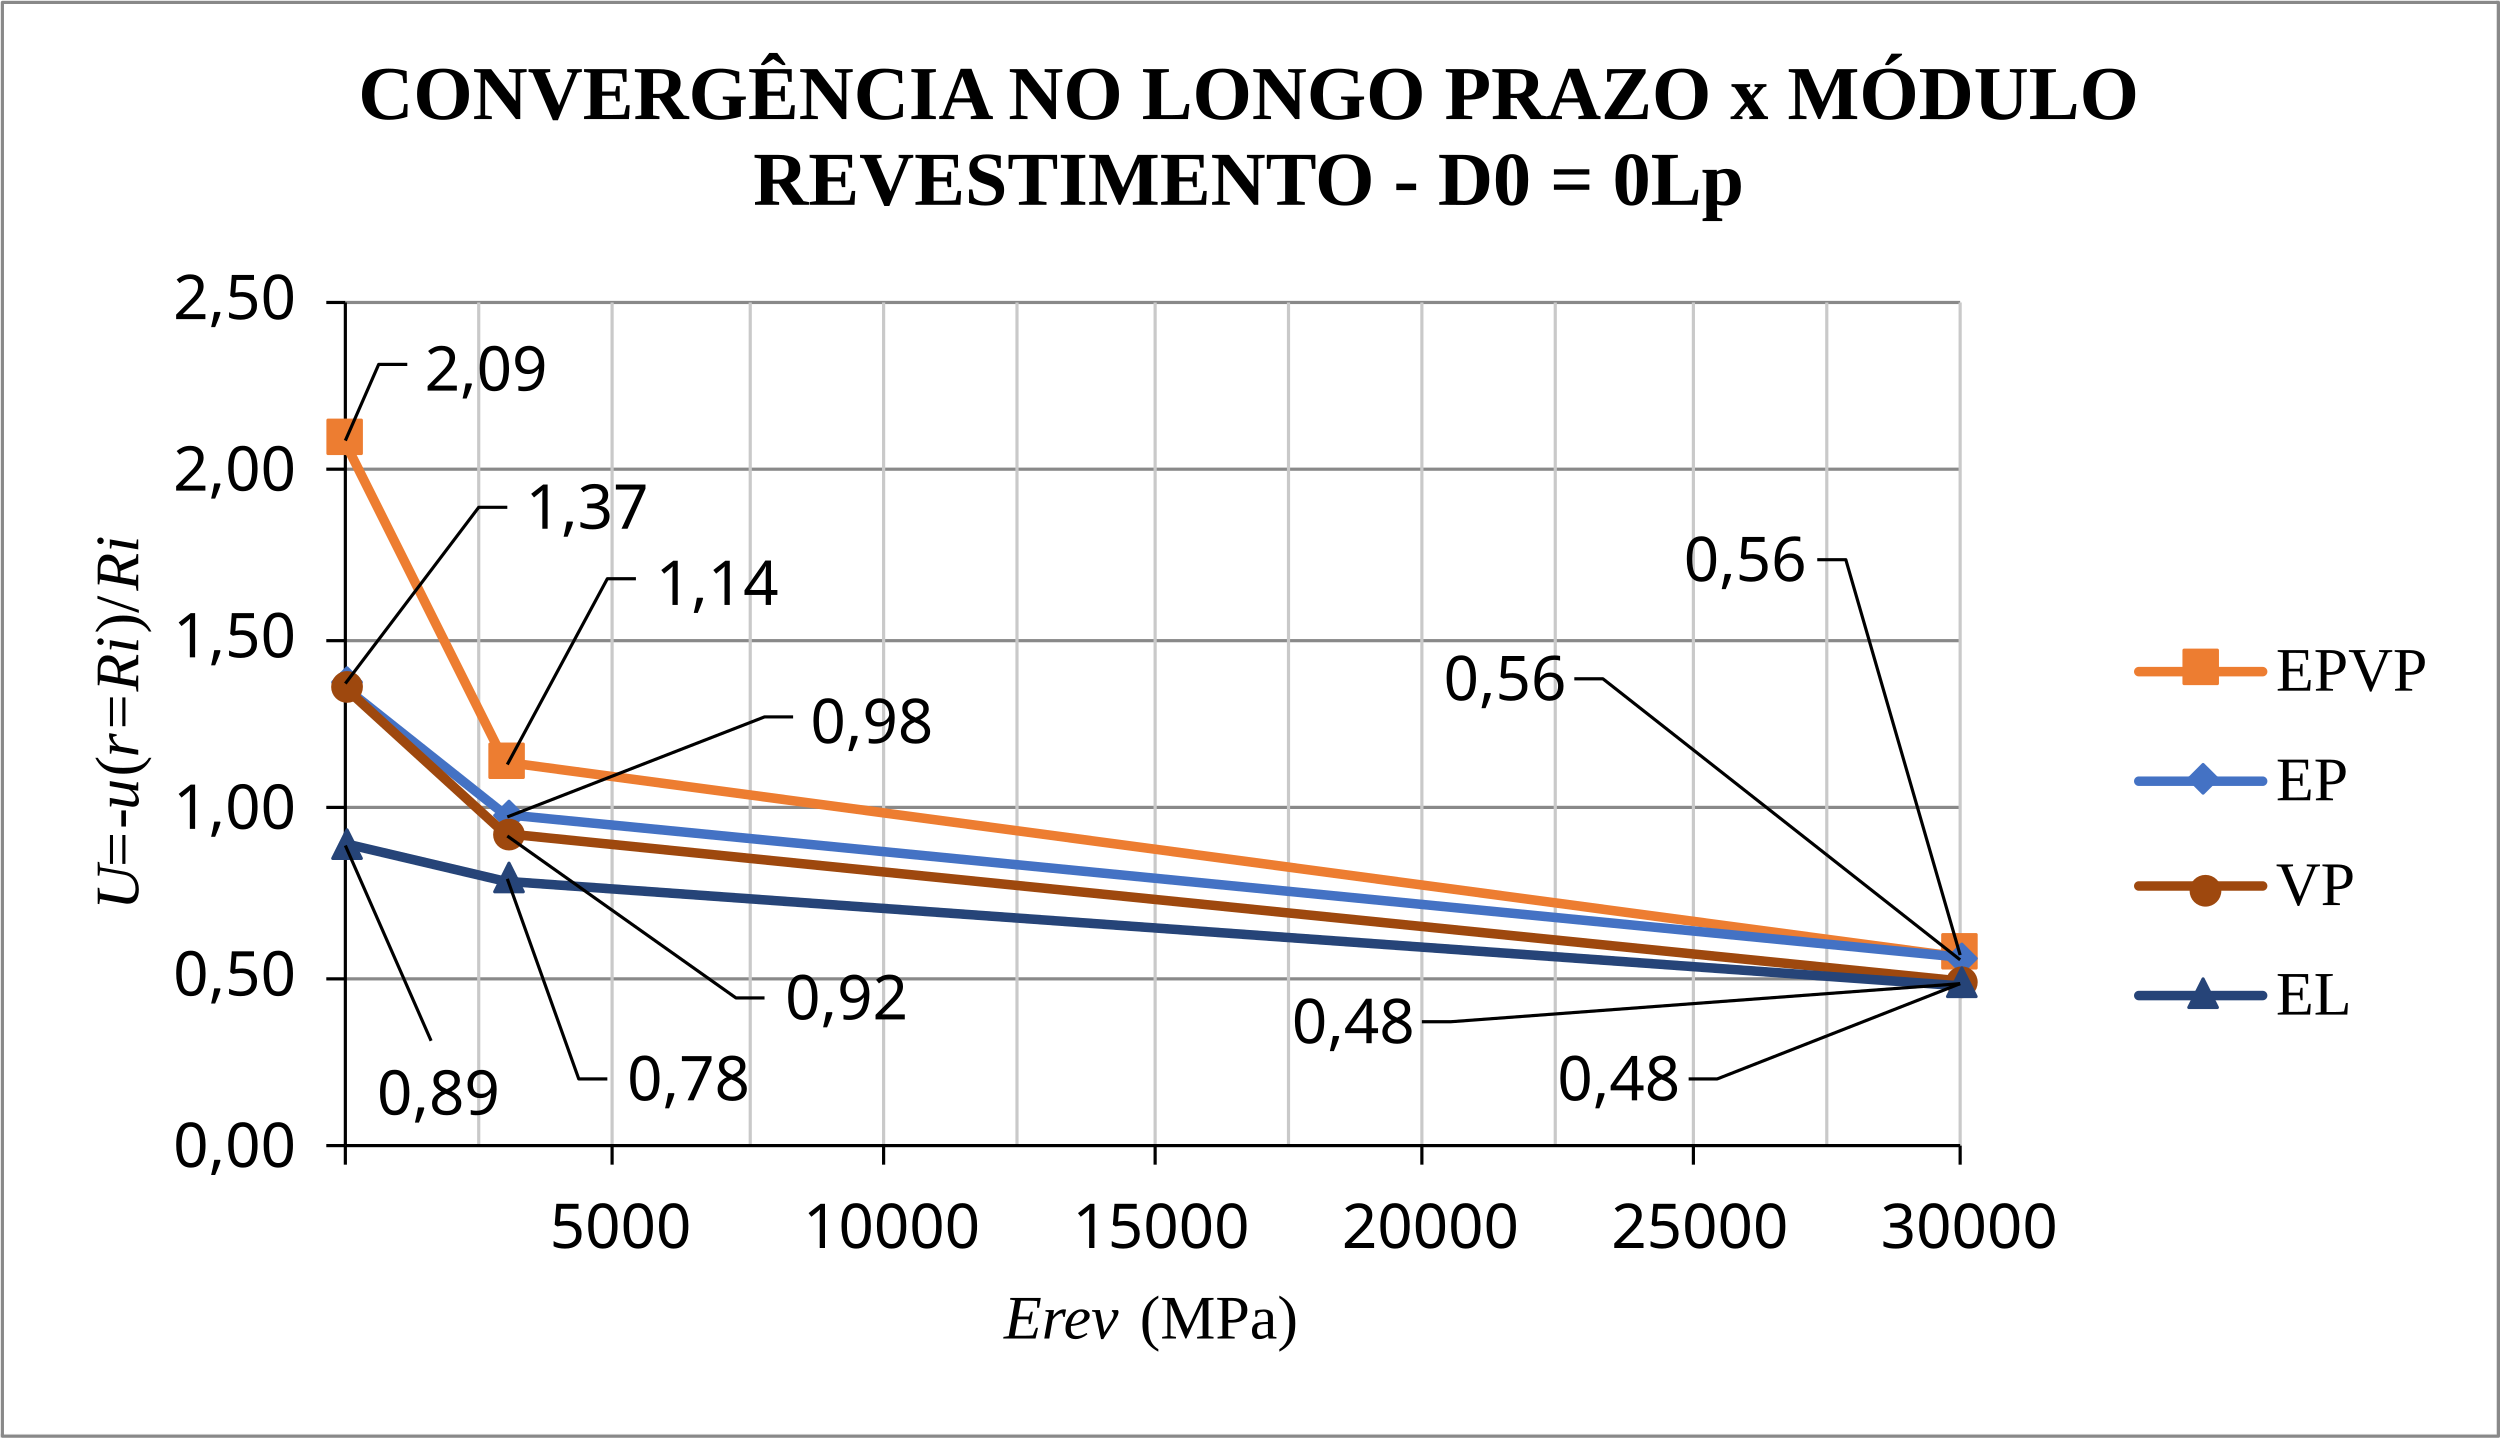
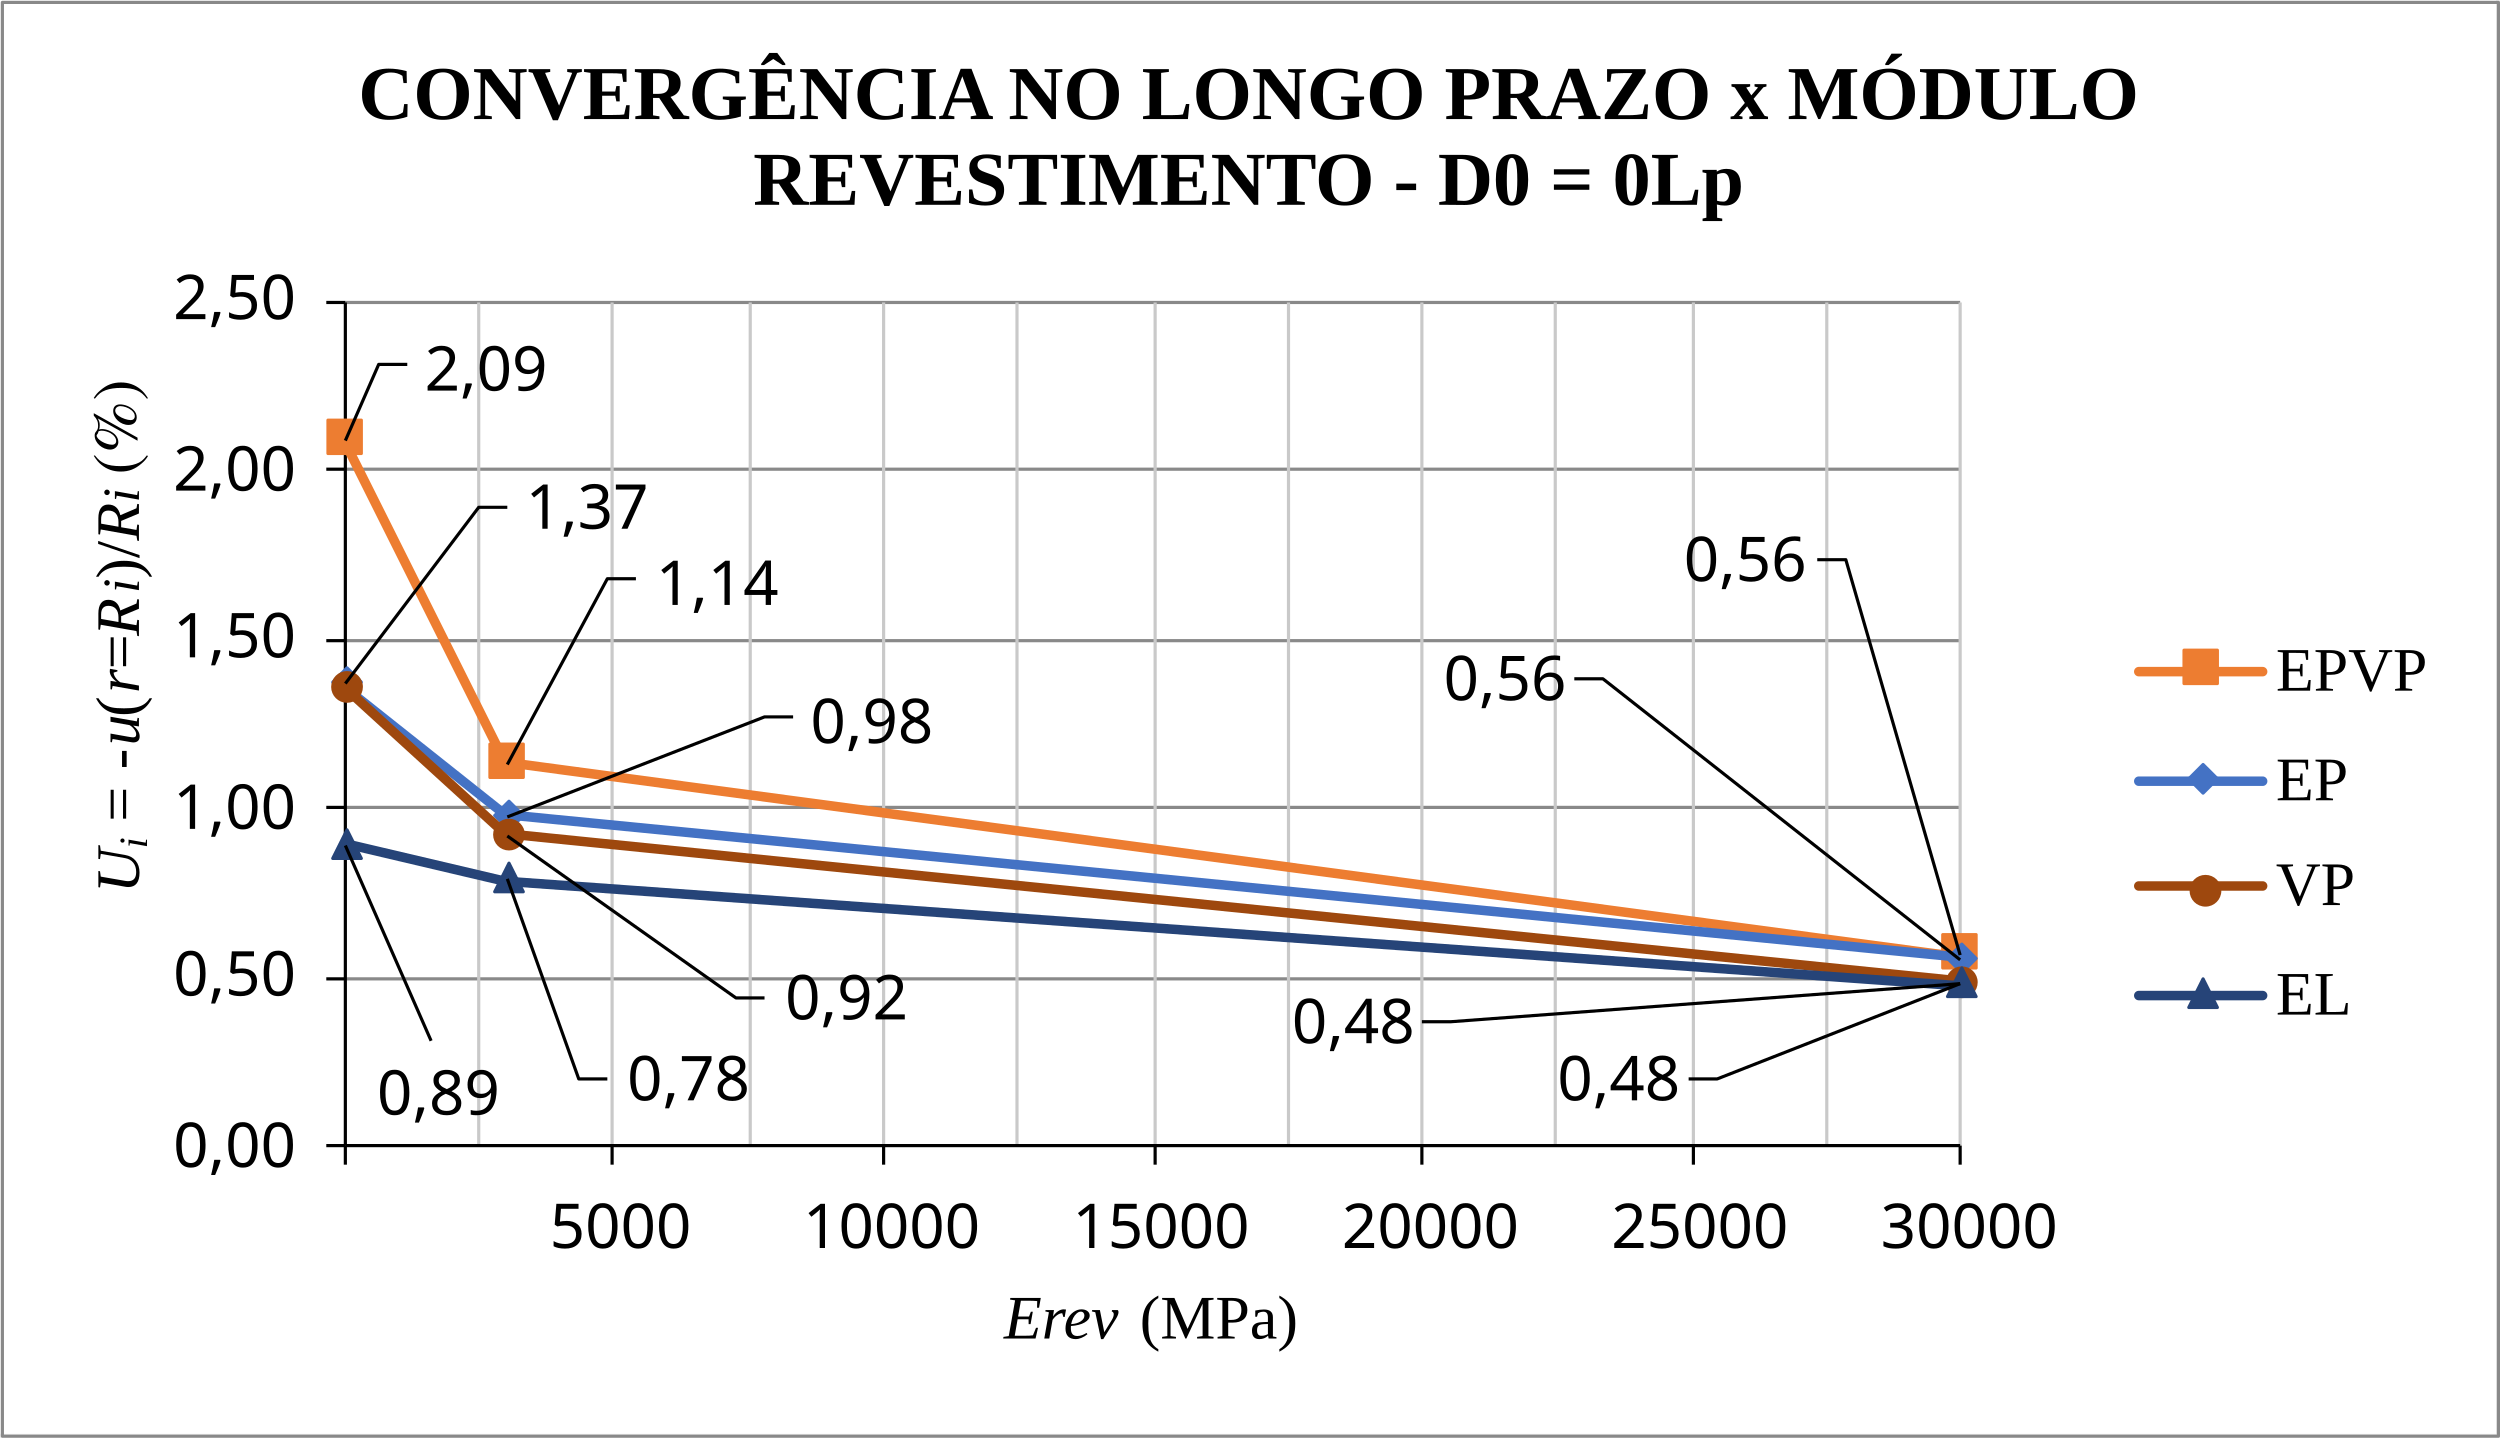
<svg xmlns="http://www.w3.org/2000/svg" width="138.862mm" height="79.86mm" viewBox="0 0 138.862 79.86" version="1.1" id="svg8">
  <defs id="defs2">
    <clipPath id="clip0">
      <rect x="987" y="676" width="527" height="302" id="rect833" />
    </clipPath>
    <clipPath id="clip1">
      <rect x="986" y="675" width="526" height="302" id="rect836" />
    </clipPath>
    <clipPath id="clip2">
      <rect x="986" y="675" width="526" height="302" id="rect839" />
    </clipPath>
    <clipPath id="clip3">
      <rect x="986" y="675" width="526" height="302" id="rect842" />
    </clipPath>
    <clipPath id="clip4">
      <rect x="986" y="675" width="526" height="302" id="rect845" />
    </clipPath>
    <clipPath id="clip5">
      <rect x="986" y="675" width="526" height="302" id="rect848" />
    </clipPath>
    <clipPath id="clip6">
      <rect x="986" y="675" width="526" height="302" id="rect851" />
    </clipPath>
    <clipPath id="clip7">
      <rect x="986" y="675" width="526" height="302" id="rect854" />
    </clipPath>
    <clipPath id="clip8">
      <rect x="1058" y="739" width="343" height="178" id="rect857" />
    </clipPath>
    <clipPath id="clip9">
      <rect x="986" y="675" width="526" height="302" id="rect860" />
    </clipPath>
    <clipPath id="clip10">
      <rect x="1058" y="739" width="343" height="178" id="rect863" />
    </clipPath>
    <clipPath id="clip11">
      <rect x="986" y="675" width="526" height="302" id="rect866" />
    </clipPath>
    <clipPath id="clip12">
      <rect x="1058" y="739" width="343" height="178" id="rect869" />
    </clipPath>
    <clipPath id="clip13">
      <rect x="986" y="675" width="526" height="302" id="rect872" />
    </clipPath>
    <clipPath id="clip14">
      <rect x="1058" y="739" width="343" height="178" id="rect875" />
    </clipPath>
    <clipPath id="clip15">
      <rect x="986" y="675" width="526" height="302" id="rect878" />
    </clipPath>
    <clipPath id="clip16">
      <rect x="986" y="675" width="526" height="302" id="rect881" />
    </clipPath>
    <clipPath id="clip17">
      <rect x="986" y="675" width="526" height="302" id="rect884" />
    </clipPath>
    <clipPath id="clip18">
      <rect x="986" y="675" width="526" height="302" id="rect887" />
    </clipPath>
    <clipPath id="clip19">
      <rect x="986" y="675" width="526" height="302" id="rect890" />
    </clipPath>
    <clipPath id="clip20">
      <rect x="986" y="675" width="526" height="302" id="rect893" />
    </clipPath>
    <clipPath id="clip21">
      <rect x="986" y="675" width="526" height="302" id="rect896" />
    </clipPath>
    <clipPath id="clip22">
      <rect x="986" y="675" width="526" height="302" id="rect899" />
    </clipPath>
    <clipPath id="clip23">
      <rect x="986" y="675" width="526" height="302" id="rect902" />
    </clipPath>
    <clipPath id="clip24">
      <rect x="986" y="675" width="526" height="302" id="rect905" />
    </clipPath>
    <clipPath id="clip25">
      <rect x="986" y="675" width="526" height="302" id="rect908" />
    </clipPath>
    <clipPath id="clip26">
      <rect x="986" y="675" width="526" height="302" id="rect911" />
    </clipPath>
    <clipPath id="clip27">
      <rect x="986" y="675" width="526" height="302" id="rect914" />
    </clipPath>
    <clipPath id="clip28">
      <rect x="986" y="675" width="526" height="302" id="rect917" />
    </clipPath>
    <clipPath id="clip29">
      <rect x="986" y="675" width="526" height="302" id="rect920" />
    </clipPath>
    <clipPath id="clip30">
      <rect x="986" y="675" width="526" height="302" id="rect923" />
    </clipPath>
    <clipPath id="clip31">
      <rect x="986" y="675" width="526" height="302" id="rect926" />
    </clipPath>
    <clipPath id="clip32">
      <rect x="986" y="675" width="526" height="302" id="rect929" />
    </clipPath>
    <clipPath id="clip33">
      <rect x="986" y="675" width="526" height="302" id="rect932" />
    </clipPath>
    <clipPath id="clip34">
      <rect x="986" y="675" width="526" height="302" id="rect935" />
    </clipPath>
    <clipPath id="clip35">
      <rect x="986" y="675" width="526" height="302" id="rect938" />
    </clipPath>
    <clipPath id="clip36">
      <rect x="986" y="675" width="526" height="302" id="rect941" />
    </clipPath>
    <clipPath id="clip37">
      <rect x="986" y="675" width="526" height="302" id="rect944" />
    </clipPath>
    <clipPath id="clip38">
      <rect x="986" y="675" width="526" height="302" id="rect947" />
    </clipPath>
    <clipPath id="clip39">
      <rect x="986" y="675" width="526" height="302" id="rect950" />
    </clipPath>
    <clipPath id="clip40">
      <rect x="986" y="675" width="526" height="302" id="rect953" />
    </clipPath>
    <clipPath id="clip41">
      <rect x="986" y="675" width="526" height="302" id="rect956" />
    </clipPath>
    <clipPath id="clip42">
      <rect x="986" y="675" width="526" height="302" id="rect959" />
    </clipPath>
    <clipPath id="clip43">
      <rect x="986" y="675" width="526" height="302" id="rect962" />
    </clipPath>
    <clipPath id="clip44">
      <rect x="986" y="675" width="526" height="302" id="rect965" />
    </clipPath>
    <clipPath id="clip45">
      <rect x="986" y="675" width="526" height="302" id="rect968" />
    </clipPath>
    <clipPath id="clip46">
      <rect x="986" y="675" width="526" height="302" id="rect971" />
    </clipPath>
    <clipPath id="clip47">
      <rect x="986" y="675" width="526" height="302" id="rect974" />
    </clipPath>
    <clipPath id="clip48">
      <rect x="986" y="675" width="526" height="302" id="rect977" />
    </clipPath>
    <clipPath id="clip49">
      <rect x="986" y="675" width="526" height="302" id="rect980" />
    </clipPath>
    <clipPath id="clip50">
      <rect x="986" y="675" width="526" height="302" id="rect983" />
    </clipPath>
    <clipPath id="clip51">
      <rect x="986" y="675" width="526" height="302" id="rect986" />
    </clipPath>
    <clipPath id="clip52">
      <rect x="986" y="675" width="526" height="302" id="rect989" />
    </clipPath>
    <clipPath id="clip53">
      <rect x="986" y="675" width="526" height="302" id="rect992" />
    </clipPath>
    <clipPath id="clip0-0">
      <rect x="625" y="862" width="525" height="302" id="rect1056" />
    </clipPath>
    <clipPath id="clip1-2">
      <rect x="625" y="861" width="523" height="302" id="rect1059" />
    </clipPath>
    <clipPath id="clip2-9">
      <rect x="625" y="861" width="523" height="302" id="rect1062" />
    </clipPath>
    <clipPath id="clip3-0">
      <rect x="625" y="861" width="523" height="302" id="rect1065" />
    </clipPath>
    <clipPath id="clip4-6">
      <rect x="625" y="861" width="523" height="302" id="rect1068" />
    </clipPath>
    <clipPath id="clip5-6">
      <rect x="625" y="861" width="523" height="302" id="rect1071" />
    </clipPath>
    <clipPath id="clip6-5">
      <rect x="625" y="861" width="523" height="302" id="rect1074" />
    </clipPath>
    <clipPath id="clip7-4">
      <rect x="625" y="861" width="523" height="302" id="rect1077" />
    </clipPath>
    <clipPath id="clip8-1">
      <rect x="697" y="925" width="340" height="178" id="rect1080" />
    </clipPath>
    <clipPath id="clip9-7">
      <rect x="625" y="861" width="523" height="302" id="rect1083" />
    </clipPath>
    <clipPath id="clip10-4">
      <rect x="697" y="925" width="340" height="178" id="rect1086" />
    </clipPath>
    <clipPath id="clip11-6">
      <rect x="625" y="861" width="523" height="302" id="rect1089" />
    </clipPath>
    <clipPath id="clip12-2">
      <rect x="697" y="925" width="340" height="178" id="rect1092" />
    </clipPath>
    <clipPath id="clip13-6">
      <rect x="625" y="861" width="523" height="302" id="rect1095" />
    </clipPath>
    <clipPath id="clip14-5">
      <rect x="697" y="925" width="340" height="178" id="rect1098" />
    </clipPath>
    <clipPath id="clip15-8">
      <rect x="625" y="861" width="523" height="302" id="rect1101" />
    </clipPath>
    <clipPath id="clip16-7">
      <rect x="625" y="861" width="523" height="302" id="rect1104" />
    </clipPath>
    <clipPath id="clip17-2">
      <rect x="625" y="861" width="523" height="302" id="rect1107" />
    </clipPath>
    <clipPath id="clip18-9">
      <rect x="625" y="861" width="523" height="302" id="rect1110" />
    </clipPath>
    <clipPath id="clip19-1">
      <rect x="625" y="861" width="523" height="302" id="rect1113" />
    </clipPath>
    <clipPath id="clip20-9">
      <rect x="625" y="861" width="523" height="302" id="rect1116" />
    </clipPath>
    <clipPath id="clip21-6">
      <rect x="625" y="861" width="523" height="302" id="rect1119" />
    </clipPath>
    <clipPath id="clip22-5">
      <rect x="625" y="861" width="523" height="302" id="rect1122" />
    </clipPath>
    <clipPath id="clip23-3">
      <rect x="625" y="861" width="523" height="302" id="rect1125" />
    </clipPath>
    <clipPath id="clip24-0">
      <rect x="625" y="861" width="523" height="302" id="rect1128" />
    </clipPath>
    <clipPath id="clip25-4">
      <rect x="625" y="861" width="523" height="302" id="rect1131" />
    </clipPath>
    <clipPath id="clip26-7">
      <rect x="625" y="861" width="523" height="302" id="rect1134" />
    </clipPath>
    <clipPath id="clip27-1">
      <rect x="625" y="861" width="523" height="302" id="rect1137" />
    </clipPath>
    <clipPath id="clip28-0">
      <rect x="625" y="861" width="523" height="302" id="rect1140" />
    </clipPath>
    <clipPath id="clip29-0">
      <rect x="625" y="861" width="523" height="302" id="rect1143" />
    </clipPath>
    <clipPath id="clip30-7">
      <rect x="625" y="861" width="523" height="302" id="rect1146" />
    </clipPath>
    <clipPath id="clip31-2">
      <rect x="625" y="861" width="523" height="302" id="rect1149" />
    </clipPath>
    <clipPath id="clip32-0">
      <rect x="625" y="861" width="523" height="302" id="rect1152" />
    </clipPath>
    <clipPath id="clip33-2">
      <rect x="625" y="861" width="523" height="302" id="rect1155" />
    </clipPath>
    <clipPath id="clip34-0">
      <rect x="625" y="861" width="523" height="302" id="rect1158" />
    </clipPath>
    <clipPath id="clip35-2">
      <rect x="625" y="861" width="523" height="302" id="rect1161" />
    </clipPath>
    <clipPath id="clip36-4">
      <rect x="625" y="861" width="523" height="302" id="rect1164" />
    </clipPath>
    <clipPath id="clip37-5">
      <rect x="625" y="861" width="523" height="302" id="rect1167" />
    </clipPath>
    <clipPath id="clip38-0">
      <rect x="625" y="861" width="523" height="302" id="rect1170" />
    </clipPath>
    <clipPath id="clip39-0">
      <rect x="625" y="861" width="523" height="302" id="rect1173" />
    </clipPath>
    <clipPath id="clip40-1">
      <rect x="625" y="861" width="523" height="302" id="rect1176" />
    </clipPath>
    <clipPath id="clip41-2">
      <rect x="625" y="861" width="523" height="302" id="rect1179" />
    </clipPath>
    <clipPath id="clip42-7">
      <rect x="625" y="861" width="523" height="302" id="rect1182" />
    </clipPath>
    <clipPath id="clip43-9">
      <rect x="625" y="861" width="523" height="302" id="rect1185" />
    </clipPath>
    <clipPath id="clip44-7">
      <rect x="625" y="861" width="523" height="302" id="rect1188" />
    </clipPath>
    <clipPath id="clip45-0">
      <rect x="625" y="861" width="523" height="302" id="rect1191" />
    </clipPath>
    <clipPath id="clip46-9">
      <rect x="625" y="861" width="523" height="302" id="rect1194" />
    </clipPath>
    <clipPath id="clip47-9">
      <rect x="625" y="861" width="523" height="302" id="rect1197" />
    </clipPath>
    <clipPath id="clip48-2">
      <rect x="625" y="861" width="523" height="302" id="rect1200" />
    </clipPath>
    <clipPath id="clip49-0">
      <rect x="625" y="861" width="523" height="302" id="rect1203" />
    </clipPath>
    <clipPath id="clip50-2">
      <rect x="625" y="861" width="523" height="302" id="rect1206" />
    </clipPath>
    <clipPath id="clip51-8">
      <rect x="625" y="861" width="523" height="302" id="rect1209" />
    </clipPath>
    <clipPath id="clip52-7">
      <rect x="625" y="861" width="523" height="302" id="rect1212" />
    </clipPath>
    <clipPath id="clip53-4">
      <rect x="625" y="861" width="523" height="302" id="rect1215" />
    </clipPath>
    <clipPath id="clip54">
      <rect x="625" y="861" width="523" height="302" id="rect1218" />
    </clipPath>
    <clipPath id="clip55">
      <rect x="625" y="861" width="523" height="302" id="rect1221" />
    </clipPath>
    <clipPath id="clip56">
      <rect x="625" y="861" width="523" height="302" id="rect1224" />
    </clipPath>
    <clipPath id="clip57">
      <rect x="625" y="861" width="523" height="302" id="rect1227-4" />
    </clipPath>
    <clipPath id="clip58">
      <rect x="625" y="861" width="523" height="302" id="rect1230" />
    </clipPath>
    <clipPath id="clip59">
      <rect x="625" y="861" width="523" height="302" id="rect1233" />
    </clipPath>
    <clipPath id="clip60">
      <rect x="625" y="861" width="523" height="302" id="rect1236" />
    </clipPath>
    <clipPath id="clip61">
      <rect x="625" y="861" width="523" height="302" id="rect1239" />
    </clipPath>
    <clipPath id="clip62">
      <rect x="625" y="861" width="523" height="302" id="rect1242" />
    </clipPath>
    <clipPath id="clip63">
      <rect x="625" y="861" width="523" height="302" id="rect1245" />
    </clipPath>
    <clipPath id="clip64">
      <rect x="625" y="861" width="523" height="302" id="rect1248" />
    </clipPath>
    <clipPath id="clip65">
      <rect x="625" y="861" width="523" height="302" id="rect1251" />
    </clipPath>
    <clipPath id="clip66">
      <rect x="625" y="861" width="523" height="302" id="rect1254" />
    </clipPath>
    <clipPath id="clip67">
      <rect x="625" y="861" width="523" height="302" id="rect1257" />
    </clipPath>
    <clipPath id="clip68">
      <rect x="625" y="861" width="523" height="302" id="rect1260" />
    </clipPath>
    <clipPath id="clip69">
      <rect x="625" y="861" width="523" height="302" id="rect1263" />
    </clipPath>
    <clipPath id="clip70">
      <rect x="625" y="861" width="523" height="302" id="rect1266" />
    </clipPath>
    <clipPath id="clip71">
      <rect x="625" y="861" width="523" height="302" id="rect1269" />
    </clipPath>
    <clipPath id="clip72">
      <rect x="625" y="861" width="523" height="302" id="rect1272" />
    </clipPath>
    <clipPath id="clip73">
      <rect x="625" y="861" width="523" height="302" id="rect1275" />
    </clipPath>
    <clipPath id="clip74">
      <rect x="625" y="861" width="523" height="302" id="rect1278" />
    </clipPath>
    <clipPath id="clip75">
      <rect x="625" y="861" width="523" height="302" id="rect1281" />
+     </clipPath>
+     <clipPath id="clip66-4">
+       <rect x="0" y="0" width="531" height="302" id="rect2214" />
+     </clipPath>
+     <clipPath id="clip67-2">
+       <rect x="0" y="0" width="531" height="302" id="rect2217" />
+     </clipPath>
+     <clipPath id="clip68-1">
+       <rect x="0" y="0" width="531" height="302" id="rect2220" />
+     </clipPath>
+     <clipPath id="clip69-6">
+       <rect x="0" y="0" width="531" height="302" id="rect2223" />
+     </clipPath>
+     <clipPath id="clip70-4">
+       <rect x="0" y="0" width="531" height="302" id="rect2226" />
+     </clipPath>
+     <clipPath id="clip71-6">
+       <rect x="0" y="0" width="531" height="302" id="rect2229" />
+     </clipPath>
+     <clipPath id="clip72-4">
+       <rect x="0" y="0" width="531" height="302" id="rect2232" />
+     </clipPath>
+     <clipPath id="clip73-7">
+       <rect x="0" y="0" width="531" height="302" id="rect2235" />
+     </clipPath>
+     <clipPath id="clip74-7">
+       <rect x="0" y="0" width="531" height="302" id="rect2238" />
+     </clipPath>
+     <clipPath id="clip75-9">
+       <rect x="0" y="0" width="531" height="302" id="rect2241" />
+     </clipPath>
+     <clipPath id="clip76-3">
+       <rect x="0" y="0" width="531" height="302" id="rect2244" />
+     </clipPath>
+     <clipPath id="clip77-2">
+       <rect x="0" y="0" width="531" height="302" id="rect2247" />
    </clipPath>
  </defs>
  <g id="layer1" transform="translate(-45.48498,-174.7839)">
    <g clip-path="url(#clip0-0)" transform="matrix(0.2645833,0,0,0.2645833,-119.8796,-53.28693)" id="g1606">
      <rect x="625" y="862" width="524" height="301" fill="#ffffff" id="rect1286" />
      <g clip-path="url(#clip1-2)" id="g1290">
        <rect x="697" y="925" width="340" height="177" fill="#ffffff" id="rect1288" />
      </g>
      <g clip-path="url(#clip2-9)" id="g1294">
        <path d="m 697.5,1067.5 h 339 m -339,-36 h 339 m -339,-35 h 339 m -339,-36 h 339 m -339,-35 h 339" stroke="#898989" stroke-width="0.667" stroke-linejoin="round" stroke-miterlimit="10" fill="none" id="path1292" />
      </g>
      <g clip-path="url(#clip3-0)" id="g1298">
        <path d="m 725.5,925.5 v 177 m 28,-177 v 177 m 29,-177 v 177 m 28,-177 v 177 m 28,-177 v 177 m 29,-177 v 177 m 28,-177 v 177 m 28,-177 v 177 m 28,-177 v 177 m 29,-177 v 177 m 28,-177 v 177 m 28,-177 v 177" stroke="#c9c9c9" stroke-width="0.667" stroke-linejoin="round" stroke-miterlimit="10" fill="none" id="path1296" />
      </g>
      <g clip-path="url(#clip4-6)" id="g1302">
        <path d="M 0,0 1.04987e-4,177" stroke="#000000" stroke-width="0.667" stroke-linejoin="round" stroke-miterlimit="10" fill="none" fill-rule="evenodd" transform="matrix(1,0,0,-1,697.5,1102.5)" id="path1300" />
      </g>
      <g clip-path="url(#clip5-6)" id="g1306">
        <path d="m 693.5,1102.5 h 4 m -4,-35 h 4 m -4,-36 h 4 m -4,-35 h 4 m -4,-36 h 4 m -4,-35 h 4" stroke="#000000" stroke-width="0.667" stroke-linejoin="round" stroke-miterlimit="10" fill="none" id="path1304" />
      </g>
      <g clip-path="url(#clip6-5)" id="g1310">
        <path d="m 697.5,1102.5 h 339" stroke="#000000" stroke-width="0.667" stroke-linejoin="round" stroke-miterlimit="10" fill="none" fill-rule="evenodd" id="path1308" />
      </g>
      <g clip-path="url(#clip7-4)" id="g1314">
        <path d="m 697.5,1102.5 v 4 m 56,-4 v 4 m 57,-4 v 4 m 57,-4 v 4 m 56,-4 v 4 m 57,-4 v 4 m 56,-4 v 4" stroke="#000000" stroke-width="0.667" stroke-linejoin="round" stroke-miterlimit="10" fill="none" id="path1312" />
      </g>
      <g clip-path="url(#clip8-1)" id="g1318">
        <path d="m 697,954 34,68 306,41" stroke="#ed7d31" stroke-width="2" stroke-linecap="round" stroke-linejoin="round" stroke-miterlimit="10" fill="none" id="path1316" />
      </g>
      <g clip-path="url(#clip9-7)" id="g1326">
        <path d="m 693.853,950.206 h 7 v 7 h -7 z" stroke="#ed7d31" stroke-width="0.667" stroke-linejoin="round" stroke-miterlimit="10" fill="#ed7d31" id="path1320" />
        <path d="m 727.853,1018.21 h 7 v 7 h -7 z" stroke="#ed7d31" stroke-width="0.667" stroke-linejoin="round" stroke-miterlimit="10" fill="#ed7d31" id="path1322" />
        <path d="m 1032.85,1058.21 h 7 v 7 h -7 z" stroke="#ed7d31" stroke-width="0.667" stroke-linejoin="round" stroke-miterlimit="10" fill="#ed7d31" id="path1324" />
      </g>
      <g clip-path="url(#clip10-4)" id="g1330">
        <path d="m 697,1006 34,27 306,30" stroke="#4472c4" stroke-width="2" stroke-linecap="round" stroke-linejoin="round" stroke-miterlimit="10" fill="none" id="path1328" />
      </g>
      <g clip-path="url(#clip11-6)" id="g1338">
        <path d="m 697.853,1002.21 3,3 -3,3 -3,-3 z" stroke="#4472c4" stroke-width="0.667" stroke-linejoin="round" stroke-miterlimit="10" fill="#4472c4" id="path1332" />
        <path d="m 731.853,1030.21 3,3 -3,3 -3,-3 z" stroke="#4472c4" stroke-width="0.667" stroke-linejoin="round" stroke-miterlimit="10" fill="#4472c4" id="path1334" />
        <path d="m 1036.85,1060.21 3,3 -3,3 -3,-3 z" stroke="#4472c4" stroke-width="0.667" stroke-linejoin="round" stroke-miterlimit="10" fill="#4472c4" id="path1336" />
      </g>
      <g clip-path="url(#clip12-2)" id="g1342">
        <path d="m 697,1006 34,31 306,31" stroke="#9e480e" stroke-width="2" stroke-linecap="round" stroke-linejoin="round" stroke-miterlimit="10" fill="none" id="path1340" />
      </g>
      <g clip-path="url(#clip13-6)" id="g1350">
        <path d="m 700.853,1006.21 c 0,1.65 -1.343,3 -3,3 -1.657,0 -3,-1.35 -3,-3 0,-1.66 1.343,-3 3,-3 1.657,0 3,1.34 3,3 z" stroke="#9e480e" stroke-width="0.667" stroke-linejoin="round" stroke-miterlimit="10" fill="#9e480e" id="path1344" />
        <path d="m 734.853,1037.21 c 0,1.65 -1.343,3 -3,3 -1.657,0 -3,-1.35 -3,-3 0,-1.66 1.343,-3 3,-3 1.657,0 3,1.34 3,3 z" stroke="#9e480e" stroke-width="0.667" stroke-linejoin="round" stroke-miterlimit="10" fill="#9e480e" id="path1346" />
        <path d="m 1039.85,1068.21 c 0,1.65 -1.34,3 -3,3 -1.65,0 -3,-1.35 -3,-3 0,-1.66 1.35,-3 3,-3 1.66,0 3,1.34 3,3 z" stroke="#9e480e" stroke-width="0.667" stroke-linejoin="round" stroke-miterlimit="10" fill="#9e480e" id="path1348" />
      </g>
      <g clip-path="url(#clip14-5)" id="g1354">
        <path d="m 697,1039 34,8 306,22" stroke="#264478" stroke-width="2" stroke-linecap="round" stroke-linejoin="round" stroke-miterlimit="10" fill="none" id="path1352" />
      </g>
      <g clip-path="url(#clip15-8)" id="g1362">
        <path d="m 697.853,1036.21 3,6 h -6 z" stroke="#264478" stroke-width="0.667" stroke-linejoin="round" stroke-miterlimit="10" fill="#264478" id="path1356" />
        <path d="m 731.853,1043.21 3,6 h -6 z" stroke="#264478" stroke-width="0.667" stroke-linejoin="round" stroke-miterlimit="10" fill="#264478" id="path1358" />
        <path d="m 1036.85,1065.21 3,6 h -6 z" stroke="#264478" stroke-width="0.667" stroke-linejoin="round" stroke-miterlimit="10" fill="#264478" id="path1360" />
      </g>
      <g clip-path="url(#clip16-7)" id="g1366">
        <path d="m 697.5,954.5 7,-16 h 6" stroke="#000000" stroke-width="0.667" stroke-linejoin="round" stroke-miterlimit="10" fill="none" id="path1364" />
      </g>
      <g clip-path="url(#clip17-2)" id="g1370">
        <path d="m 731.5,1022.5 21,-39 h 6" stroke="#000000" stroke-width="0.667" stroke-linejoin="round" stroke-miterlimit="10" fill="none" id="path1368" />
      </g>
      <g clip-path="url(#clip18-9)" id="g1374">
        <path d="m 1036.5,1062.5 -24,-83 h -6" stroke="#000000" stroke-width="0.667" stroke-linejoin="round" stroke-miterlimit="10" fill="none" id="path1372" />
      </g>
      <g clip-path="url(#clip19-1)" id="g1378">
        <text font-family="Calibri, Calibri_MSFontService, sans-serif" font-weight="400" font-size="13px" transform="translate(714.141,944)" id="text1376">2,09</text>
      </g>
      <g clip-path="url(#clip20-9)" id="g1382">
        <text font-family="Calibri, Calibri_MSFontService, sans-serif" font-weight="400" font-size="13px" transform="translate(762.672,989)" id="text1380">1,14</text>
      </g>
      <g clip-path="url(#clip21-6)" id="g1386">
        <text font-family="Calibri, Calibri_MSFontService, sans-serif" font-weight="400" font-size="13px" transform="translate(978.477,984)" id="text1384">0,56</text>
      </g>
      <g clip-path="url(#clip22-5)" id="g1390">
        <path d="m 697.5,1005.5 28,-37 h 6" stroke="#000000" stroke-width="0.667" stroke-linejoin="round" stroke-miterlimit="10" fill="none" id="path1388" />
      </g>
      <g clip-path="url(#clip23-3)" id="g1394">
        <path d="m 731.5,1033.5 54,-21 h 6" stroke="#000000" stroke-width="0.667" stroke-linejoin="round" stroke-miterlimit="10" fill="none" id="path1392" />
      </g>
      <g clip-path="url(#clip24-0)" id="g1398">
        <path d="m 1036.5,1063.5 -75,-59 h -6" stroke="#000000" stroke-width="0.667" stroke-linejoin="round" stroke-miterlimit="10" fill="none" id="path1396" />
      </g>
      <g clip-path="url(#clip25-4)" id="g1402">
        <text font-family="Calibri, Calibri_MSFontService, sans-serif" font-weight="400" font-size="13px" transform="translate(735.355,973)" id="text1400">1,37</text>
      </g>
      <g clip-path="url(#clip26-7)" id="g1406">
        <text font-family="Calibri, Calibri_MSFontService, sans-serif" font-weight="400" font-size="13px" transform="translate(795.132,1018)" id="text1404">0,98</text>
      </g>
      <g clip-path="url(#clip27-1)" id="g1410">
        <text font-family="Calibri, Calibri_MSFontService, sans-serif" font-weight="400" font-size="13px" transform="translate(928.051,1009)" id="text1408">0,56</text>
      </g>
      <g clip-path="url(#clip28-0)" id="g1414">
        <path d="m 731.5,1037.5 48,34 h 6" stroke="#000000" stroke-width="0.667" stroke-linejoin="round" stroke-miterlimit="10" fill="none" id="path1412" />
      </g>
      <g clip-path="url(#clip29-0)" id="g1418">
        <path d="m 1036.5,1068.5 -107,8 h -6" stroke="#000000" stroke-width="0.667" stroke-linejoin="round" stroke-miterlimit="10" fill="none" id="path1416" />
      </g>
      <g clip-path="url(#clip30-7)" id="g1422">
        <text font-family="Calibri, Calibri_MSFontService, sans-serif" font-weight="400" font-size="13px" transform="translate(789.824,1076)" id="text1420">0,92</text>
      </g>
      <g clip-path="url(#clip31-2)" id="g1426">
        <text font-family="Calibri, Calibri_MSFontService, sans-serif" font-weight="400" font-size="13px" transform="translate(896.205,1081)" id="text1424">0,48</text>
      </g>
      <g clip-path="url(#clip32-0)" id="g1430">
        <path d="m 697.5,1039.5 18,41" stroke="#000000" stroke-width="0.667" stroke-linejoin="round" stroke-miterlimit="10" fill="none" id="path1428" />
      </g>
      <g clip-path="url(#clip33-2)" id="g1434">
        <path d="m 731.5,1046.5 15,42 h 6" stroke="#000000" stroke-width="0.667" stroke-linejoin="round" stroke-miterlimit="10" fill="none" id="path1432" />
      </g>
      <g clip-path="url(#clip34-0)" id="g1438">
        <path d="m 1036.5,1068.5 -51,20 h -6" stroke="#000000" stroke-width="0.667" stroke-linejoin="round" stroke-miterlimit="10" fill="none" id="path1436" />
      </g>
      <g clip-path="url(#clip35-2)" id="g1442">
        <text font-family="Calibri, Calibri_MSFontService, sans-serif" font-weight="400" font-size="13px" transform="translate(704.139,1096)" id="text1440">0,89</text>
      </g>
      <g clip-path="url(#clip36-4)" id="g1446">
        <text font-family="Calibri, Calibri_MSFontService, sans-serif" font-weight="400" font-size="13px" transform="translate(756.651,1093)" id="text1444">0,78</text>
      </g>
      <g clip-path="url(#clip37-5)" id="g1450">
        <text font-family="Calibri, Calibri_MSFontService, sans-serif" font-weight="400" font-size="13px" transform="translate(951.935,1093)" id="text1448">0,48</text>
      </g>
      <g clip-path="url(#clip38-0)" id="g1454">
        <text font-family="Calibri, Calibri_MSFontService, sans-serif" font-weight="400" font-size="13px" transform="translate(661.353,1107)" id="text1452">0,00</text>
      </g>
      <g clip-path="url(#clip39-0)" id="g1458">
        <text font-family="Calibri, Calibri_MSFontService, sans-serif" font-weight="400" font-size="13px" transform="translate(661.353,1071)" id="text1456">0,50</text>
      </g>
      <g clip-path="url(#clip40-1)" id="g1462">
        <text font-family="Calibri, Calibri_MSFontService, sans-serif" font-weight="400" font-size="13px" transform="translate(661.353,1036)" id="text1460">1,00</text>
      </g>
      <g clip-path="url(#clip41-2)" id="g1466">
        <text font-family="Calibri, Calibri_MSFontService, sans-serif" font-weight="400" font-size="13px" transform="translate(661.353,1000)" id="text1464">1,50</text>
      </g>
      <g clip-path="url(#clip42-7)" id="g1470">
        <text font-family="Calibri, Calibri_MSFontService, sans-serif" font-weight="400" font-size="13px" transform="translate(661.353,965)" id="text1468">2,00</text>
      </g>
      <g clip-path="url(#clip43-9)" id="g1474">
        <text font-family="Calibri, Calibri_MSFontService, sans-serif" font-weight="400" font-size="13px" transform="translate(661.353,929)" id="text1472">2,50</text>
      </g>
      <g clip-path="url(#clip44-7)" id="g1478">
        <text font-family="Calibri, Calibri_MSFontService, sans-serif" font-weight="400" font-size="13px" transform="translate(740.406,1124)" id="text1476">5000</text>
      </g>
      <g clip-path="url(#clip45-0)" id="g1482">
        <text font-family="Calibri, Calibri_MSFontService, sans-serif" font-weight="400" font-size="13px" transform="translate(793.585,1124)" id="text1480">10000</text>
      </g>
      <g clip-path="url(#clip46-9)" id="g1486">
        <text font-family="Calibri, Calibri_MSFontService, sans-serif" font-weight="400" font-size="13px" transform="translate(850.144,1124)" id="text1484">15000</text>
      </g>
      <g clip-path="url(#clip47-9)" id="g1490">
        <text font-family="Calibri, Calibri_MSFontService, sans-serif" font-weight="400" font-size="13px" transform="translate(906.703,1124)" id="text1488">20000</text>
      </g>
      <g clip-path="url(#clip48-2)" id="g1494">
        <text font-family="Calibri, Calibri_MSFontService, sans-serif" font-weight="400" font-size="13px" transform="translate(963.261,1124)" id="text1492">25000</text>
      </g>
      <g clip-path="url(#clip49-0)" id="g1498">
        <text font-family="Calibri, Calibri_MSFontService, sans-serif" font-weight="400" font-size="13px" transform="translate(1019.82,1124)" id="text1496">30000</text>
      </g>
-       <g clip-path="url(#clip50-2)" id="g1502">
-         <text font-family="'Times New Roman', 'Times New Roman_MSFontService', sans-serif" font-style="italic" font-weight="400" font-size="13px" transform="rotate(-90,853.51,199.49)" id="text1500">U</text>
-       </g>
-       <g clip-path="url(#clip51-8)" id="g1506">
-         <text font-family="'Times New Roman', 'Times New Roman_MSFontService', sans-serif" font-weight="400" font-size="13px" transform="rotate(-90,849.01,194.99)" id="text1504">=</text>
-       </g>
-       <g clip-path="url(#clip52-7)" id="g1510">
-         <text font-family="'Times New Roman', 'Times New Roman_MSFontService', sans-serif" font-weight="400" font-size="13px" transform="rotate(-90,845.01,190.99)" id="text1508">-</text>
-       </g>
-       <g clip-path="url(#clip53-4)" id="g1514">
-         <text font-family="'Times New Roman', 'Times New Roman_MSFontService', sans-serif" font-style="italic" font-weight="400" font-size="13px" transform="rotate(-90,843.01,188.99)" id="text1512">u</text>
-       </g>
-       <g clip-path="url(#clip54)" id="g1518">
-         <text font-family="'Times New Roman', 'Times New Roman_MSFontService', sans-serif" font-weight="400" font-size="13px" transform="rotate(-90,839.51,185.49)" id="text1516">(</text>
-       </g>
-       <g clip-path="url(#clip55)" id="g1522">
-         <text font-family="'Times New Roman', 'Times New Roman_MSFontService', sans-serif" font-style="italic" font-weight="400" font-size="13px" transform="rotate(-90,837.51,183.49)" id="text1520">r=Ri</text>
-       </g>
-       <g clip-path="url(#clip56)" id="g1526">
-         <text font-family="'Times New Roman', 'Times New Roman_MSFontService', sans-serif" font-weight="400" font-size="13px" transform="rotate(-90,824.51,170.49)" id="text1524">)/</text>
-       </g>
-       <g clip-path="url(#clip57)" id="g1530">
-         <text font-family="'Times New Roman', 'Times New Roman_MSFontService', sans-serif" font-style="italic" font-weight="400" font-size="13px" transform="rotate(-90,820.01,165.99)" id="text1528">Ri</text>
-       </g>
      <g clip-path="url(#clip58)" id="g1534">
        <text font-family="'Times New Roman', 'Times New Roman_MSFontService', sans-serif" font-style="italic" font-weight="400" font-size="13px" transform="translate(835.757,1143)" id="text1532">Erev</text>
      </g>
      <g clip-path="url(#clip59)" id="g1538">
        <text font-family="'Times New Roman', 'Times New Roman_MSFontService', sans-serif" font-weight="400" font-size="13px" transform="translate(864.264,1143)" id="text1536">(MPa)</text>
      </g>
      <g clip-path="url(#clip60)" id="g1542">
        <text font-family="'Times New Roman', 'Times New Roman_MSFontService', sans-serif" font-weight="700" font-size="16px" transform="translate(700.22,887)" id="text1540">CONVERGÊNCIA NO LONGO PRAZO x MÓDULO</text>
      </g>
      <g clip-path="url(#clip61)" id="g1546">
        <text font-family="'Times New Roman', 'Times New Roman_MSFontService', sans-serif" font-weight="700" font-size="16px" transform="translate(783.126,905)" id="text1544">REVESTIMENTO</text>
      </g>
      <g clip-path="url(#clip62)" id="g1550">
        <text font-family="'Times New Roman', 'Times New Roman_MSFontService', sans-serif" font-weight="700" font-size="16px" transform="translate(917.54,905)" id="text1548">-</text>
      </g>
      <g clip-path="url(#clip63)" id="g1554">
        <text font-family="'Times New Roman', 'Times New Roman_MSFontService', sans-serif" font-weight="700" font-size="16px" transform="translate(926.866,905)" id="text1552">D0 = 0Lp</text>
      </g>
      <g clip-path="url(#clip64)" id="g1558">
        <path d="m 1074,1003 h 26" stroke="#ed7d31" stroke-width="2" stroke-linecap="round" stroke-linejoin="round" stroke-miterlimit="10" fill="none" fill-rule="evenodd" id="path1556" />
      </g>
      <g clip-path="url(#clip65)" id="g1562">
        <path d="m 1083.5,998.5 h 7 v 7 h -7 z" stroke="#ed7d31" stroke-width="0.667" stroke-linejoin="round" stroke-miterlimit="10" fill="#ed7d31" id="path1560" />
      </g>
      <g clip-path="url(#clip66)" id="g1566">
        <text font-family="'Times New Roman', 'Times New Roman_MSFontService', sans-serif" font-weight="400" font-size="13px" transform="translate(1102.79,1007)" id="text1564">EPVP</text>
      </g>
      <g clip-path="url(#clip67)" id="g1570">
        <path d="m 1074,1026 h 26" stroke="#4472c4" stroke-width="2" stroke-linecap="round" stroke-linejoin="round" stroke-miterlimit="10" fill="none" fill-rule="evenodd" id="path1568" />
      </g>
      <g clip-path="url(#clip68)" id="g1574">
        <path d="m 1087.5,1022.5 3,3 -3,3 -3,-3 z" stroke="#4472c4" stroke-width="0.667" stroke-linejoin="round" stroke-miterlimit="10" fill="#4472c4" id="path1572" />
      </g>
      <g clip-path="url(#clip69)" id="g1578">
        <text font-family="'Times New Roman', 'Times New Roman_MSFontService', sans-serif" font-weight="400" font-size="13px" transform="translate(1102.79,1030)" id="text1576">EP</text>
      </g>
      <g clip-path="url(#clip70)" id="g1582">
        <path d="m 1074,1048 h 26" stroke="#9e480e" stroke-width="2" stroke-linecap="round" stroke-linejoin="round" stroke-miterlimit="10" fill="none" fill-rule="evenodd" id="path1580" />
      </g>
      <g clip-path="url(#clip71)" id="g1586">
        <path d="m 1091,1049 c 0,1.66 -1.34,3 -3,3 -1.66,0 -3,-1.34 -3,-3 0,-1.66 1.34,-3 3,-3 1.66,0 3,1.34 3,3 z" stroke="#9e480e" stroke-width="0.667" stroke-linejoin="round" stroke-miterlimit="10" fill="#9e480e" id="path1584" />
      </g>
      <g clip-path="url(#clip72)" id="g1590">
        <text font-family="'Times New Roman', 'Times New Roman_MSFontService', sans-serif" font-weight="400" font-size="13px" transform="translate(1102.79,1052)" id="text1588">VP</text>
      </g>
      <g clip-path="url(#clip73)" id="g1594">
        <path d="m 1074,1071 h 26" stroke="#264478" stroke-width="2" stroke-linecap="round" stroke-linejoin="round" stroke-miterlimit="10" fill="none" fill-rule="evenodd" id="path1592" />
      </g>
      <g clip-path="url(#clip74)" id="g1598">
        <path d="m 1087.5,1067.5 3,6 h -6 z" stroke="#264478" stroke-width="0.667" stroke-linejoin="round" stroke-miterlimit="10" fill="#264478" id="path1596" />
      </g>
      <g clip-path="url(#clip75)" id="g1602">
        <text font-family="'Times New Roman', 'Times New Roman_MSFontService', sans-serif" font-weight="400" font-size="13px" transform="translate(1102.79,1075)" id="text1600">EL</text>
      </g>
      <rect x="625.5" y="862.5" width="524" height="301" stroke="#898989" stroke-width="0.667" stroke-linejoin="round" stroke-miterlimit="10" fill="none" id="rect1604" />
+       <g clip-path="url(#clip66-4)" id="g2531" transform="translate(625.5,864.5)">
+         <text font-family="'Times New Roman', 'Times New Roman_MSFontService', sans-serif" font-style="italic" font-weight="400" font-size="13px" transform="rotate(-90,106.8333,78.16665)" id="text2529">U<tspan style="font-size:65%;baseline-shift:sub" id="tspan1344">i</tspan>
+         </text>
+       </g>
+       <g clip-path="url(#clip67-2)" id="g2535" transform="translate(625.5,862.5)">
+         <text font-family="'Times New Roman', 'Times New Roman_MSFontService', sans-serif" font-weight="400" font-size="13px" transform="rotate(-90,100.3333,71.66665)" id="text2533">=</text>
+       </g>
+       <g clip-path="url(#clip68-1)" id="g2539" transform="translate(625.5,862.5)">
+         <text font-family="'Times New Roman', 'Times New Roman_MSFontService', sans-serif" font-weight="400" font-size="13px" transform="rotate(-90,94.83335,66.16665)" id="text2537">-</text>
+       </g>
+       <g clip-path="url(#clip69-6)" id="g2543" transform="translate(625.5,862.5)">
+         <text font-family="'Times New Roman', 'Times New Roman_MSFontService', sans-serif" font-style="italic" font-weight="400" font-size="13px" transform="rotate(-90,92.33335,63.66665)" id="text2541">u</text>
+       </g>
+       <g clip-path="url(#clip70-4)" id="g2547" transform="translate(625.5,862.5)">
+         <text font-family="'Times New Roman', 'Times New Roman_MSFontService', sans-serif" font-weight="400" font-size="13px" transform="rotate(-90,89.33335,60.66665)" id="text2545">(</text>
+       </g>
+       <g clip-path="url(#clip71-6)" id="g2551" transform="translate(625.5,862.5)">
+         <text font-family="'Times New Roman', 'Times New Roman_MSFontService', sans-serif" font-style="italic" font-weight="400" font-size="13px" transform="rotate(-90,86.83335,58.16665)" id="text2549">r</text>
+       </g>
+       <g clip-path="url(#clip72-4)" id="g2555" transform="translate(625.5,862.5)">
+         <text font-family="'Times New Roman', 'Times New Roman_MSFontService', sans-serif" font-weight="400" font-size="13px" transform="rotate(-90,84.33335,55.66665)" id="text2553">=</text>
+       </g>
+       <g clip-path="url(#clip73-7)" id="g2559" transform="translate(625.5,862.5)">
+         <text font-family="'Times New Roman', 'Times New Roman_MSFontService', sans-serif" font-style="italic" font-weight="400" font-size="13px" transform="rotate(-90,80.83335,52.16665)" id="text2557">R</text>
+       </g>
+       <g clip-path="url(#clip74-7)" id="g2563" transform="translate(625.5,862.5)">
+         <text font-family="'Times New Roman', 'Times New Roman_MSFontService', sans-serif" font-style="italic" font-weight="400" font-size="11px" transform="rotate(-90,76.33335,47.66665)" id="text2561">i</text>
+       </g>
+       <g clip-path="url(#clip75-9)" id="g2567" transform="translate(625.5,862.5)">
+         <text font-family="'Times New Roman', 'Times New Roman_MSFontService', sans-serif" font-weight="400" font-size="13px" transform="rotate(-90,74.83335,46.16665)" id="text2565">)/</text>
+       </g>
+       <g clip-path="url(#clip76-3)" id="g2571" transform="translate(625.5,862.5)">
+         <text font-family="'Times New Roman', 'Times New Roman_MSFontService', sans-serif" font-style="italic" font-weight="400" font-size="13px" transform="rotate(-90,70.83335,42.16665)" id="text2569">R</text>
+       </g>
+       <g clip-path="url(#clip77-2)" id="g2575" transform="translate(625.5,862.5)">
+         <text font-family="'Times New Roman', 'Times New Roman_MSFontService', sans-serif" font-style="italic" font-weight="400" font-size="11px" transform="rotate(-90,66.83335,38.16665)" id="text2573">i</text>
+       </g>
+       <text xml:space="preserve" style="font-size:13.333px;line-height:1.25;font-family:times;-inkscape-font-specification:times;letter-spacing:0px;stroke-width:1" x="-961.636" y="653.706" id="text1171" transform="rotate(-90)">
+         <tspan id="tspan1169" x="-961.636" y="653.706" style="stroke-width:1">(%)</tspan>
+       </text>
    </g>
  </g>
</svg>
